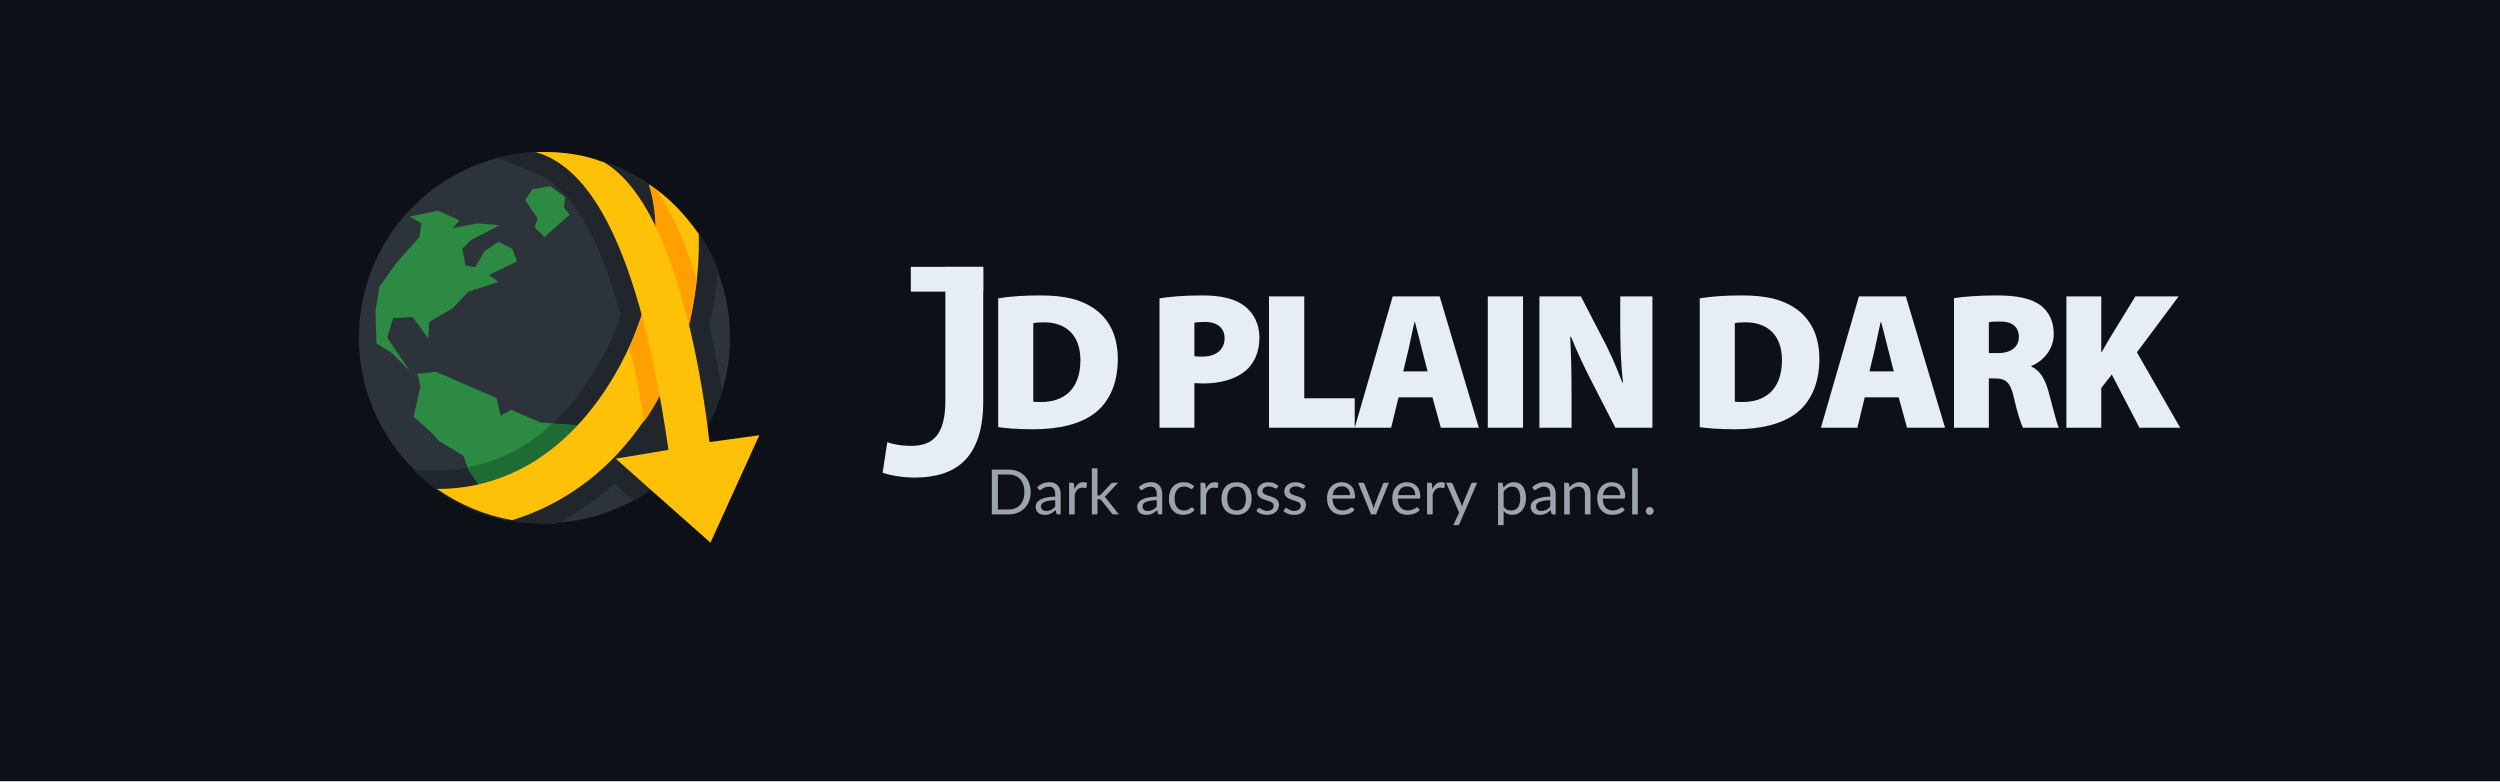
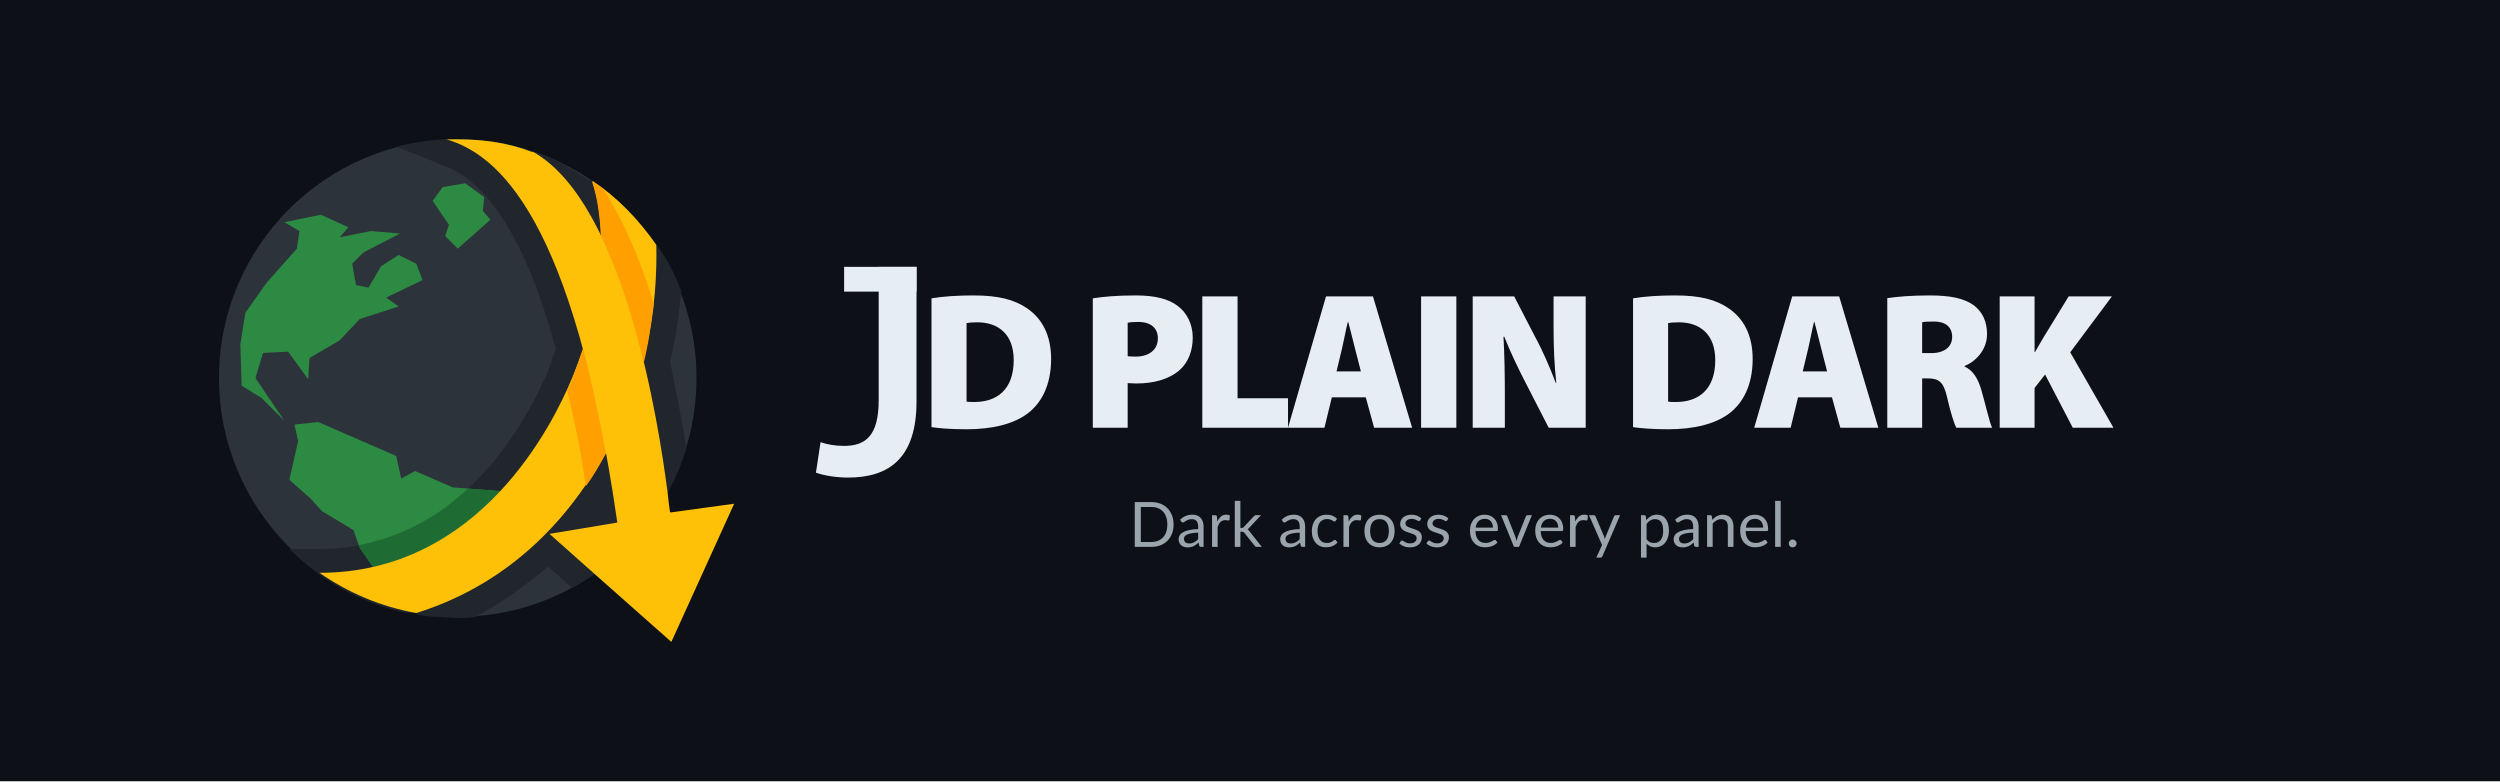
<svg xmlns="http://www.w3.org/2000/svg" width="1600" height="500" viewBox="0 0 1600 500" role="img" aria-label="JD PLAIN DARK">
  <rect width="1600" height="500" fill="#0d1117" />
-   <svg x="204.7" y="72.3" width="300" height="300" viewBox="0 0 48 48">
+   <svg x="108.0" y="57.0" width="386" height="386" viewBox="0 0 48 48">
    <path fill="#2d333b" d="M23 4A19 19 0 1 0 23 42A19 19 0 1 0 23 4Z" />
    <path fill="#21262d" d="M30.2,38l1.9,1.7c4.3-2.4,7.6-6.3,9.1-11.1c-0.3-2-0.8-4.4-1.3-6.9c0.5-2,0.7-3.8,0.9-5.6c-0.5-1.3-1.1-2.5-1.9-3.6c0,0,0,0,0,0c-1-1.5-2.2-2.8-3.5-3.9c-0.2,0-0.5-0.2-0.7-0.6c-0.3-0.2-0.6-0.4-0.9-0.6c0,0,0,0,0,0c0,0,0,0,0,0c-0.1-0.1-0.3-0.2-0.4-0.2c0,0,0,0,0,0c-0.4-0.2-0.8-0.5-1.1-0.7c-0.2-0.1-0.5-0.2-0.7-0.4c-0.1-0.1-0.2-0.1-0.3-0.2c0,0,0,0,0,0l0,0c-0.6-0.3-1.2-0.6-1.9-0.8c0,0,0,0,0,0C27.2,4.4,25.2,4,23,4c-0.1,0-0.2,0-0.3,0c-0.2,0.1-0.4,0.1-0.6,0c0,0,0,0,0,0c-0.7,0-1.4,0.1-2,0.2c0,0,0,0,0,0c-0.7,0.1-1.3,0.2-2,0.4C20.3,5.4,21.6,6,21.6,6c3.7,1.1,6.9,6.1,9.2,14.7c-0.2,0.5-0.4,1.1-0.6,1.7c-1.4,3.3-6.7,14.2-18.2,14.2l-2.4,0c0,0,0,0,0,0c2.5,2.5,5.7,4.3,9.3,5.1c1.1-0.1,1.5-0.1,0.8,0.1c0,0,0,0,0,0c0.5,0.1,1,0.2,1.6,0.2c0.6,0,1.1,0.1,1.7,0.1c0.5,0,1,0,1.4-0.1C26.5,40.9,28.4,39.5,30.2,38z" />
    <path fill="#2d8a42" d="M9.2,26.4l-1.8-1.8l-1.6-1l-0.1-3.3l0.4-2.5l1.7-2.4l2.4-2.7l0.2-1.4l-1.2-0.7l2.9-0.6l2.2,1l-0.7,0.8l2.5-0.5l2.3,0.2L15.5,13l-0.9,0.9l0.3,1.7l1,0.2l1-1.7l1.4-0.9l1.4,0.7l0.5,1.3l-2.9,1.4l1,0.7l-3.1,1L13.6,20l-2.4,1.4l-0.1,1.7l-1.6-2.2l-2,0.1l-0.6,2L9.2,26.4z M21.8,7.8l-0.8,1.1l1.3,1.9l-0.3,0.9l1,1l2.6-2.3l-0.6-0.7l0.1-1.1l-1.5-1.1L21.8,7.8z M14.7,35.1l0.5,1.4l1.1,1.6c4.3-1,7.6-3.4,10.1-6.1l-3.8-0.3l-3-1.3L18.5,31l-0.4-1.8l-6.2-2.7L10,26.7l0.3,1.3l-0.7,3.1l1.7,1.5l0.9,1L14.7,35.1z" />
    <path fill="#1e6b34" d="M26.4,32l-2.6-0.2c-2.2,2.1-5.1,3.8-8.7,4.5l0.1,0.2l1.1,1.6C20.6,37,24,34.6,26.4,32z" />
    <path fill="#FFC107" d="M36.7,24.9c1.6-4,2.2-8.5,2.1-12.5c-1.4-2-3.1-3.8-5.1-5.1c1.2,3.5,1,9.4-1.6,15.7c-1.5,3.6-7.3,15.5-20.1,15.5c2.3,1.6,4.9,2.7,7.7,3.2C27.4,39.3,33.2,33.5,36.7,24.9z" />
    <path fill="#FFC107" d="M45,33l-5,11l-6.1-5.4l-3.6-3.2l5.4-0.9C32.2,10.2,26.2,5.2,22.1,4c0.3,0,0.6,0,0.9,0c2.1,0,4.1,0.3,5.9,1L29,5c7.3,4.1,10,21.7,10.7,27.1c0.1,1,0.2,1.6,0.2,1.6L45,33z" />
    <path fill="#FFA000" d="M34.8,29c-0.5,0.9-1,1.8-1.6,2.6c-0.4-2.7-0.9-5.3-1.5-7.6c0.2-0.3,0.3-0.6,0.4-0.9c0.3-0.8,0.6-1.6,0.9-2.4C33.6,23.1,34.2,25.8,34.8,29z M38.6,17.1c-1-3.3-2.3-6.5-4-9.1c0,0-0.1-0.1-0.1-0.1c-0.3-0.2-0.5-0.4-0.8-0.5c0.4,1.2,0.6,2.6,0.7,4.3c1.5,3.1,2.6,6.7,3.4,10.1C38.2,20.2,38.4,18.6,38.6,17.1z" />
  </svg>
-   <g transform="translate(564.69 138.70) scale(0.65624)">
+   <g transform="translate(522.00 138.70) scale(0.65624)">
    <path d="M61.50 178.80C61.50 213.90 48.60 223.50 27.60 223.50C18.90 223.50 10.80 222.00 4.80 219.90L0.30 249.60C8.40 252.60 21.00 254.40 31.50 254.40C71.40 254.40 98.40 235.80 98.40 180.00L98.40 48.90L61.50 48.90ZM113.00 205.20C119.46 206.15 130.67 207.29 147.01 207.29C172.09 207.29 193.18 202.35 207.24 191.52C219.78 181.83 229.66 164.92 229.66 138.70C229.66 115.14 220.54 99.18 206.48 89.49C193.75 80.75 178.36 76.76 153.66 76.76C138.46 76.76 123.83 77.71 113.00 79.61ZM147.20 103.74C148.91 103.36 152.33 102.98 157.65 102.98C178.36 102.98 193.18 114.76 193.18 139.84C193.18 168.72 176.65 180.88 154.42 180.69C152.14 180.69 148.91 180.69 147.20 180.31ZM270.32 205.77L304.33 205.77L304.33 162.26C306.42 162.26 309.27 162.64 312.69 162.64C329.98 162.64 344.99 158.46 355.25 149.34C363.42 141.93 367.79 130.72 367.79 117.80C367.79 104.69 361.90 93.48 353.16 87.02C344.23 80.18 330.93 76.76 312.50 76.76C293.12 76.76 279.63 78.09 270.32 79.61ZM304.33 103.36C306.04 102.98 309.46 102.60 314.40 102.60C327.51 102.60 333.78 109.06 333.78 118.56C333.78 129.58 325.42 136.42 312.12 136.42C308.51 136.42 306.23 136.23 304.33 136.04ZM377.10 205.77L460.70 205.77L460.70 177.08L411.49 177.08L411.49 77.71L377.10 77.71ZM536.51 176.13L544.68 205.77L581.73 205.77L543.54 77.71L497.75 77.71L460.70 205.77L496.23 205.77L503.45 176.13ZM508.01 150.86L513.52 127.87C515.23 120.65 517.13 110.01 519.03 102.60L519.41 102.60C521.50 110.01 523.97 120.65 525.87 127.87L531.76 150.86ZM590.47 77.71L590.47 205.77L624.86 205.77L624.86 77.71ZM672.17 205.77L672.17 174.42C672.17 153.52 671.79 134.33 670.84 117.04L671.60 117.04C677.68 132.43 686.04 149.72 693.07 163.21L714.92 205.77L751.02 205.77L751.02 77.71L719.67 77.71L719.67 107.92C719.67 127.11 720.43 144.97 722.33 161.88L721.76 161.88C716.06 146.87 708.65 129.77 701.62 117.04L681.29 77.71L640.82 77.71L640.82 205.77ZM797.19 205.20C803.65 206.15 814.86 207.29 831.20 207.29C856.28 207.29 877.37 202.35 891.43 191.52C903.97 181.83 913.85 164.92 913.85 138.70C913.85 115.14 904.73 99.18 890.67 89.49C877.94 80.75 862.55 76.76 837.85 76.76C822.65 76.76 808.02 77.71 797.19 79.61ZM831.39 103.74C833.10 103.36 836.52 102.98 841.84 102.98C862.55 102.98 877.37 114.76 877.37 139.84C877.37 168.72 860.84 180.88 838.61 180.69C836.33 180.69 833.10 180.69 831.39 180.31ZM991.18 176.13L999.35 205.77L1036.40 205.77L998.21 77.71L952.42 77.71L915.37 205.77L950.90 205.77L958.12 176.13ZM962.68 150.86L968.19 127.87C969.90 120.65 971.80 110.01 973.70 102.60L974.08 102.60C976.17 110.01 978.64 120.65 980.54 127.87L986.43 150.86ZM1045.14 205.77L1079.15 205.77L1079.15 157.70L1084.66 157.70C1095.30 157.70 1100.05 160.93 1103.47 176.13C1107.08 192.09 1110.50 201.97 1112.40 205.77L1147.36 205.77C1144.89 200.83 1140.71 182.21 1136.91 169.10C1133.68 158.08 1128.93 149.91 1120.57 146.11L1120.57 145.54C1130.45 141.74 1142.42 130.53 1142.42 114.57C1142.42 102.22 1138.05 93.10 1129.88 86.64C1120.19 79.42 1106.13 76.76 1086.56 76.76C1069.46 76.76 1054.83 77.90 1045.14 79.42ZM1079.15 102.98C1080.86 102.41 1084.28 102.22 1090.74 102.22C1102.14 102.22 1108.41 107.73 1108.41 117.23C1108.41 126.73 1101.00 133.00 1088.08 133.00L1079.15 133.00ZM1154.77 205.77L1188.78 205.77L1188.78 167.01L1199.04 153.90L1226.02 205.77L1265.73 205.77L1223.55 132.24L1264.21 77.71L1222.03 77.71L1197.33 117.99C1194.67 122.55 1191.82 127.30 1189.16 132.05L1188.78 132.05L1188.78 77.71L1154.77 77.71Z" fill="#e6edf3" />
    <path d="M27.78 48.9 h70.62 v24.14 h-70.62 Z" fill="#e6edf3" />
  </g>
-   <path d="M659.61 314.89L659.61 314.89Q659.61 318.11 658.59 320.75Q657.57 323.39 655.71 325.27Q653.85 327.15 651.24 328.18Q648.63 329.21 645.47 329.21L645.47 329.21L634.77 329.21L634.77 300.55L645.47 300.55Q648.63 300.55 651.24 301.58Q653.85 302.61 655.71 304.50Q657.57 306.39 658.59 309.03Q659.61 311.67 659.61 314.89ZM655.63 314.89L655.63 314.89Q655.63 312.25 654.91 310.17Q654.19 308.09 652.87 306.65Q651.55 305.21 649.67 304.45Q647.79 303.69 645.47 303.69L645.47 303.69L638.65 303.69L638.65 326.07L645.47 326.07Q647.79 326.07 649.67 325.31Q651.55 324.55 652.87 323.12Q654.19 321.69 654.91 319.61Q655.63 317.53 655.63 314.89ZM675.33 324.29L675.33 320.09Q672.87 320.17 671.14 320.48Q669.41 320.79 668.32 321.29Q667.23 321.79 666.74 322.47Q666.25 323.15 666.25 323.99L666.25 323.99Q666.25 324.79 666.51 325.37Q666.77 325.95 667.22 326.32Q667.67 326.69 668.28 326.86Q668.89 327.03 669.59 327.03L669.59 327.03Q670.53 327.03 671.31 326.84Q672.09 326.65 672.78 326.29Q673.47 325.93 674.10 325.43Q674.73 324.93 675.33 324.29L675.33 324.29ZM664.47 312.95L663.83 311.81Q665.51 310.19 667.45 309.39Q669.39 308.59 671.75 308.59L671.75 308.59Q673.45 308.59 674.77 309.15Q676.09 309.71 676.99 310.71Q677.89 311.71 678.35 313.13Q678.81 314.55 678.81 316.25L678.81 316.25L678.81 329.21L677.23 329.21Q676.71 329.21 676.43 329.04Q676.15 328.87 675.99 328.37L675.99 328.37L675.59 326.45Q674.79 327.19 674.03 327.76Q673.27 328.33 672.43 328.72Q671.59 329.11 670.64 329.32Q669.69 329.53 668.53 329.53L668.53 329.53Q667.35 329.53 666.31 329.20Q665.27 328.87 664.50 328.21Q663.73 327.55 663.28 326.54Q662.83 325.53 662.83 324.15L662.83 324.15Q662.83 322.95 663.49 321.84Q664.15 320.73 665.63 319.87Q667.11 319.01 669.49 318.46Q671.87 317.91 675.33 317.83L675.33 317.83L675.33 316.25Q675.33 313.89 674.31 312.68Q673.29 311.47 671.33 311.47L671.33 311.47Q670.01 311.47 669.12 311.80Q668.23 312.13 667.58 312.54Q666.93 312.95 666.46 313.28Q665.99 313.61 665.53 313.61L665.53 313.61Q665.17 313.61 664.91 313.42Q664.65 313.23 664.47 312.95L664.47 312.95ZM687.37 309.93L687.61 313.01Q688.57 310.93 689.97 309.76Q691.37 308.59 693.39 308.59L693.39 308.59Q694.03 308.59 694.62 308.73Q695.21 308.87 695.67 309.17L695.67 309.17L695.41 311.83Q695.29 312.33 694.81 312.33L694.81 312.33Q694.53 312.33 693.99 312.21Q693.45 312.09 692.77 312.09L692.77 312.09Q691.81 312.09 691.06 312.37Q690.31 312.65 689.72 313.20Q689.13 313.75 688.66 314.56Q688.19 315.37 687.81 316.41L687.81 316.41L687.81 329.21L684.23 329.21L684.23 308.95L686.27 308.95Q686.85 308.95 687.07 309.17Q687.29 309.39 687.37 309.93L687.37 309.93ZM698.79 299.75L702.37 299.75L702.37 317.09L703.29 317.09Q703.69 317.09 703.96 316.98Q704.23 316.87 704.53 316.53L704.53 316.53L710.93 309.67Q711.21 309.33 711.52 309.14Q711.83 308.95 712.35 308.95L712.35 308.95L715.57 308.95L708.11 316.89Q707.57 317.57 706.95 317.95L706.95 317.95Q707.31 318.19 707.60 318.50Q707.89 318.81 708.15 319.21L708.15 319.21L716.07 329.21L712.89 329.21Q712.43 329.21 712.10 329.06Q711.77 328.91 711.53 328.51L711.53 328.51L704.87 320.21Q704.57 319.79 704.28 319.66Q703.99 319.53 703.39 319.53L703.39 319.53L702.37 319.53L702.37 329.21L698.79 329.21L698.79 299.75ZM740.33 324.29L740.33 320.09Q737.87 320.17 736.14 320.48Q734.41 320.79 733.32 321.29Q732.23 321.79 731.74 322.47Q731.25 323.15 731.25 323.99L731.25 323.99Q731.25 324.79 731.51 325.37Q731.77 325.95 732.22 326.32Q732.67 326.69 733.28 326.86Q733.89 327.03 734.59 327.03L734.59 327.03Q735.53 327.03 736.31 326.84Q737.09 326.65 737.78 326.29Q738.47 325.93 739.10 325.43Q739.73 324.93 740.33 324.29L740.33 324.29ZM729.47 312.95L728.83 311.81Q730.51 310.19 732.45 309.39Q734.39 308.59 736.75 308.59L736.75 308.59Q738.45 308.59 739.77 309.15Q741.09 309.71 741.99 310.71Q742.89 311.71 743.35 313.13Q743.81 314.55 743.81 316.25L743.81 316.25L743.81 329.21L742.23 329.21Q741.71 329.21 741.43 329.04Q741.15 328.87 740.99 328.37L740.99 328.37L740.59 326.45Q739.79 327.19 739.03 327.76Q738.27 328.33 737.43 328.72Q736.59 329.11 735.64 329.32Q734.69 329.53 733.53 329.53L733.53 329.53Q732.35 329.53 731.31 329.20Q730.27 328.87 729.50 328.21Q728.73 327.55 728.28 326.54Q727.83 325.53 727.83 324.15L727.83 324.15Q727.83 322.95 728.49 321.84Q729.15 320.73 730.63 319.87Q732.11 319.01 734.49 318.46Q736.87 317.91 740.33 317.83L740.33 317.83L740.33 316.25Q740.33 313.89 739.31 312.68Q738.29 311.47 736.33 311.47L736.33 311.47Q735.01 311.47 734.12 311.80Q733.23 312.13 732.58 312.54Q731.93 312.95 731.46 313.28Q730.99 313.61 730.53 313.61L730.53 313.61Q730.17 313.61 729.91 313.42Q729.65 313.23 729.47 312.95L729.47 312.95ZM764.27 311.27L763.33 312.55Q763.17 312.77 763.01 312.89Q762.85 313.01 762.57 313.01L762.57 313.01Q762.27 313.01 761.91 312.76Q761.55 312.51 761.02 312.21Q760.49 311.91 759.72 311.66Q758.95 311.41 757.83 311.41L757.83 311.41Q756.33 311.41 755.19 311.94Q754.05 312.47 753.28 313.47Q752.51 314.47 752.12 315.89Q751.73 317.31 751.73 319.07L751.73 319.07Q751.73 320.91 752.15 322.34Q752.57 323.77 753.34 324.74Q754.11 325.71 755.20 326.22Q756.29 326.73 757.65 326.73L757.65 326.73Q758.95 326.73 759.79 326.42Q760.63 326.11 761.18 325.73Q761.73 325.35 762.10 325.04Q762.47 324.73 762.83 324.73L762.83 324.73Q763.27 324.73 763.51 325.07L763.51 325.07L764.51 326.37Q763.85 327.19 763.01 327.77Q762.17 328.35 761.20 328.74Q760.23 329.13 759.17 329.31Q758.11 329.49 757.01 329.49L757.01 329.49Q755.11 329.49 753.48 328.79Q751.85 328.09 750.65 326.76Q749.45 325.43 748.77 323.49Q748.09 321.55 748.09 319.07L748.09 319.07Q748.09 316.81 748.72 314.89Q749.35 312.97 750.56 311.58Q751.77 310.19 753.54 309.41Q755.31 308.63 757.61 308.63L757.61 308.63Q759.75 308.63 761.38 309.32Q763.01 310.01 764.27 311.27L764.27 311.27ZM771.47 309.93L771.71 313.01Q772.67 310.93 774.07 309.76Q775.47 308.59 777.49 308.59L777.49 308.59Q778.13 308.59 778.72 308.73Q779.31 308.87 779.77 309.17L779.77 309.17L779.51 311.83Q779.39 312.33 778.91 312.33L778.91 312.33Q778.63 312.33 778.09 312.21Q777.55 312.09 776.87 312.09L776.87 312.09Q775.91 312.09 775.16 312.37Q774.41 312.65 773.82 313.20Q773.23 313.75 772.76 314.56Q772.29 315.37 771.91 316.41L771.91 316.41L771.91 329.21L768.33 329.21L768.33 308.95L770.37 308.95Q770.95 308.95 771.17 309.17Q771.39 309.39 771.47 309.93L771.47 309.93ZM791.43 308.63L791.43 308.63Q793.65 308.63 795.43 309.37Q797.21 310.11 798.47 311.47Q799.73 312.83 800.40 314.76Q801.07 316.69 801.07 319.07L801.07 319.07Q801.07 321.47 800.40 323.39Q799.73 325.31 798.47 326.67Q797.21 328.03 795.43 328.76Q793.65 329.49 791.43 329.49L791.43 329.49Q789.19 329.49 787.40 328.76Q785.61 328.03 784.35 326.67Q783.09 325.31 782.42 323.39Q781.75 321.47 781.75 319.07L781.75 319.07Q781.75 316.69 782.42 314.76Q783.09 312.83 784.35 311.47Q785.61 310.11 787.40 309.37Q789.19 308.63 791.43 308.63ZM791.43 326.71L791.43 326.71Q794.43 326.71 795.91 324.70Q797.39 322.69 797.39 319.09L797.39 319.09Q797.39 315.47 795.91 313.45Q794.43 311.43 791.43 311.43L791.43 311.43Q789.91 311.43 788.78 311.95Q787.65 312.47 786.90 313.45Q786.15 314.43 785.78 315.86Q785.41 317.29 785.41 319.09L785.41 319.09Q785.41 322.69 786.90 324.70Q788.39 326.71 791.43 326.71ZM818.17 310.99L817.37 312.29Q817.13 312.73 816.63 312.73L816.63 312.73Q816.33 312.73 815.95 312.51Q815.57 312.29 815.02 312.02Q814.47 311.75 813.71 311.52Q812.95 311.29 811.91 311.29L811.91 311.29Q811.01 311.29 810.29 311.52Q809.57 311.75 809.06 312.15Q808.55 312.55 808.28 313.08Q808.01 313.61 808.01 314.23L808.01 314.23Q808.01 315.01 808.46 315.53Q808.91 316.05 809.65 316.43Q810.39 316.81 811.33 317.10Q812.27 317.39 813.26 317.72Q814.25 318.05 815.19 318.45Q816.13 318.85 816.87 319.45Q817.61 320.05 818.06 320.92Q818.51 321.79 818.51 323.01L818.51 323.01Q818.51 324.41 818.01 325.60Q817.51 326.79 816.53 327.66Q815.55 328.53 814.13 329.03Q812.71 329.53 810.85 329.53L810.85 329.53Q808.73 329.53 807.01 328.84Q805.29 328.15 804.09 327.07L804.09 327.07L804.93 325.71Q805.09 325.45 805.31 325.31Q805.53 325.17 805.87 325.17L805.87 325.17Q806.23 325.17 806.63 325.45Q807.03 325.73 807.60 326.07Q808.17 326.41 808.99 326.69Q809.81 326.97 811.03 326.97L811.03 326.97Q812.07 326.97 812.85 326.70Q813.63 326.43 814.15 325.97Q814.67 325.51 814.92 324.91Q815.17 324.31 815.17 323.63L815.17 323.63Q815.17 322.79 814.72 322.24Q814.27 321.69 813.53 321.30Q812.79 320.91 811.84 320.62Q810.89 320.33 809.90 320.01Q808.91 319.69 807.96 319.28Q807.01 318.87 806.27 318.25Q805.53 317.63 805.08 316.72Q804.63 315.81 804.63 314.51L804.63 314.51Q804.63 313.35 805.11 312.28Q805.59 311.21 806.51 310.40Q807.43 309.59 808.77 309.11Q810.11 308.63 811.83 308.63L811.83 308.63Q813.83 308.63 815.42 309.26Q817.01 309.89 818.17 310.99L818.17 310.99ZM835.49 310.99L834.69 312.29Q834.45 312.73 833.95 312.73L833.95 312.73Q833.65 312.73 833.27 312.51Q832.89 312.29 832.34 312.02Q831.79 311.75 831.03 311.52Q830.27 311.29 829.23 311.29L829.23 311.29Q828.33 311.29 827.61 311.52Q826.89 311.75 826.38 312.15Q825.87 312.55 825.60 313.08Q825.33 313.61 825.33 314.23L825.33 314.23Q825.33 315.01 825.78 315.53Q826.23 316.05 826.97 316.43Q827.71 316.81 828.65 317.10Q829.59 317.39 830.58 317.72Q831.57 318.05 832.51 318.45Q833.45 318.85 834.19 319.45Q834.93 320.05 835.38 320.92Q835.83 321.79 835.83 323.01L835.83 323.01Q835.83 324.41 835.33 325.60Q834.83 326.79 833.85 327.66Q832.87 328.53 831.45 329.03Q830.03 329.53 828.17 329.53L828.17 329.53Q826.05 329.53 824.33 328.84Q822.61 328.15 821.41 327.07L821.41 327.07L822.25 325.71Q822.41 325.45 822.63 325.31Q822.85 325.17 823.19 325.17L823.19 325.17Q823.55 325.17 823.95 325.45Q824.35 325.73 824.92 326.07Q825.49 326.41 826.31 326.69Q827.13 326.97 828.35 326.97L828.35 326.97Q829.39 326.97 830.17 326.70Q830.95 326.43 831.47 325.97Q831.99 325.51 832.24 324.91Q832.49 324.31 832.49 323.63L832.49 323.63Q832.49 322.79 832.04 322.24Q831.59 321.69 830.85 321.30Q830.11 320.91 829.16 320.62Q828.21 320.33 827.22 320.01Q826.23 319.69 825.28 319.28Q824.33 318.87 823.59 318.25Q822.85 317.63 822.40 316.72Q821.95 315.81 821.95 314.51L821.95 314.51Q821.95 313.35 822.43 312.28Q822.91 311.21 823.83 310.40Q824.75 309.59 826.09 309.11Q827.43 308.63 829.15 308.63L829.15 308.63Q831.15 308.63 832.74 309.26Q834.33 309.89 835.49 310.99L835.49 310.99ZM852.93 316.87L864.01 316.87Q864.01 315.63 863.66 314.60Q863.31 313.57 862.64 312.82Q861.97 312.07 861.01 311.66Q860.05 311.25 858.83 311.25L858.83 311.25Q856.27 311.25 854.78 312.74Q853.29 314.23 852.93 316.87L852.93 316.87ZM865.89 325.07L866.89 326.37Q866.23 327.17 865.31 327.76Q864.39 328.35 863.34 328.73Q862.29 329.11 861.17 329.30Q860.05 329.49 858.95 329.49L858.95 329.49Q856.85 329.49 855.08 328.78Q853.31 328.07 852.02 326.70Q850.73 325.33 850.01 323.31Q849.29 321.29 849.29 318.67L849.29 318.67Q849.29 316.55 849.94 314.71Q850.59 312.87 851.81 311.52Q853.03 310.17 854.79 309.40Q856.55 308.63 858.75 308.63L858.75 308.63Q860.57 308.63 862.12 309.24Q863.67 309.85 864.80 311.00Q865.93 312.15 866.57 313.84Q867.21 315.53 867.21 317.69L867.21 317.69Q867.21 318.53 867.03 318.81Q866.85 319.09 866.35 319.09L866.35 319.09L852.81 319.09Q852.87 321.01 853.34 322.43Q853.81 323.85 854.65 324.80Q855.49 325.75 856.65 326.22Q857.81 326.69 859.25 326.69L859.25 326.69Q860.59 326.69 861.56 326.38Q862.53 326.07 863.23 325.71Q863.93 325.35 864.40 325.04Q864.87 324.73 865.21 324.73L865.21 324.73Q865.65 324.73 865.89 325.07L865.89 325.07ZM886.15 308.95L888.93 308.95L880.67 329.21L877.47 329.21L869.21 308.95L872.11 308.95Q872.55 308.95 872.83 309.17Q873.11 309.39 873.21 309.69L873.21 309.69L878.35 322.73Q878.59 323.47 878.77 324.17Q878.95 324.87 879.11 325.57L879.11 325.57Q879.27 324.87 879.45 324.17Q879.63 323.47 879.89 322.73L879.89 322.73L885.09 309.69Q885.21 309.37 885.49 309.16Q885.77 308.95 886.15 308.95L886.15 308.95ZM894.69 316.87L905.77 316.87Q905.77 315.63 905.42 314.60Q905.07 313.57 904.40 312.82Q903.73 312.07 902.77 311.66Q901.81 311.25 900.59 311.25L900.59 311.25Q898.03 311.25 896.54 312.74Q895.05 314.23 894.69 316.87L894.69 316.87ZM907.65 325.07L908.65 326.37Q907.99 327.17 907.07 327.76Q906.15 328.35 905.10 328.73Q904.05 329.11 902.93 329.30Q901.81 329.49 900.71 329.49L900.71 329.49Q898.61 329.49 896.84 328.78Q895.07 328.07 893.78 326.70Q892.49 325.33 891.77 323.31Q891.05 321.29 891.05 318.67L891.05 318.67Q891.05 316.55 891.70 314.71Q892.35 312.87 893.57 311.52Q894.79 310.17 896.55 309.40Q898.31 308.63 900.51 308.63L900.51 308.63Q902.33 308.63 903.88 309.24Q905.43 309.85 906.56 311.00Q907.69 312.15 908.33 313.84Q908.97 315.53 908.97 317.69L908.97 317.69Q908.97 318.53 908.79 318.81Q908.61 319.09 908.11 319.09L908.11 319.09L894.57 319.09Q894.63 321.01 895.10 322.43Q895.57 323.85 896.41 324.80Q897.25 325.75 898.41 326.22Q899.57 326.69 901.01 326.69L901.01 326.69Q902.35 326.69 903.32 326.38Q904.29 326.07 904.99 325.71Q905.69 325.35 906.16 325.04Q906.63 324.73 906.97 324.73L906.97 324.73Q907.41 324.73 907.65 325.07L907.65 325.07ZM916.47 309.93L916.71 313.01Q917.67 310.93 919.07 309.76Q920.47 308.59 922.49 308.59L922.49 308.59Q923.13 308.59 923.72 308.73Q924.31 308.87 924.77 309.17L924.77 309.17L924.51 311.83Q924.39 312.33 923.91 312.33L923.91 312.33Q923.63 312.33 923.09 312.21Q922.55 312.09 921.87 312.09L921.87 312.09Q920.91 312.09 920.16 312.37Q919.41 312.65 918.82 313.20Q918.23 313.75 917.76 314.56Q917.29 315.37 916.91 316.41L916.91 316.41L916.91 329.21L913.33 329.21L913.33 308.95L915.37 308.95Q915.95 308.95 916.17 309.17Q916.39 309.39 916.47 309.93L916.47 309.93ZM942.55 308.95L945.37 308.95L934.07 335.19Q933.89 335.59 933.62 335.83Q933.35 336.07 932.79 336.07L932.79 336.07L930.15 336.07L933.85 328.03L925.49 308.95L928.57 308.95Q929.03 308.95 929.30 309.18Q929.57 309.41 929.67 309.69L929.67 309.69L935.09 322.45Q935.41 323.29 935.63 324.21L935.63 324.21Q935.91 323.27 936.23 322.43L936.23 322.43L941.49 309.69Q941.61 309.37 941.90 309.16Q942.19 308.95 942.55 308.95L942.55 308.95ZM962.33 314.53L962.33 324.33Q963.31 325.65 964.47 326.19Q965.63 326.73 967.07 326.73L967.07 326.73Q969.91 326.73 971.43 324.71Q972.95 322.69 972.95 318.95L972.95 318.95Q972.95 316.97 972.60 315.55Q972.25 314.13 971.59 313.22Q970.93 312.31 969.97 311.89Q969.01 311.47 967.79 311.47L967.79 311.47Q966.05 311.47 964.74 312.27Q963.43 313.07 962.33 314.53L962.33 314.53ZM961.83 309.69L962.15 312.09Q963.43 310.51 965.11 309.55Q966.79 308.59 968.95 308.59L968.95 308.59Q970.71 308.59 972.13 309.26Q973.55 309.93 974.55 311.24Q975.55 312.55 976.09 314.49Q976.63 316.43 976.63 318.95L976.63 318.95Q976.63 321.19 976.03 323.12Q975.43 325.05 974.30 326.46Q973.17 327.87 971.54 328.68Q969.91 329.49 967.87 329.49L967.87 329.49Q966.01 329.49 964.68 328.86Q963.35 328.23 962.33 327.11L962.33 327.11L962.33 336.07L958.75 336.07L958.75 308.95L960.89 308.95Q961.65 308.95 961.83 309.69L961.83 309.69ZM992.15 324.29L992.15 320.09Q989.69 320.17 987.96 320.48Q986.23 320.79 985.14 321.29Q984.05 321.79 983.56 322.47Q983.07 323.15 983.07 323.99L983.07 323.99Q983.07 324.79 983.33 325.37Q983.59 325.95 984.04 326.32Q984.49 326.69 985.10 326.86Q985.71 327.03 986.41 327.03L986.41 327.03Q987.35 327.03 988.13 326.84Q988.91 326.65 989.60 326.29Q990.29 325.93 990.92 325.43Q991.55 324.93 992.15 324.29L992.15 324.29ZM981.29 312.95L980.65 311.81Q982.33 310.19 984.27 309.39Q986.21 308.59 988.57 308.59L988.57 308.59Q990.27 308.59 991.59 309.15Q992.91 309.71 993.81 310.71Q994.71 311.71 995.17 313.13Q995.63 314.55 995.63 316.25L995.63 316.25L995.63 329.21L994.05 329.21Q993.53 329.21 993.25 329.04Q992.97 328.87 992.81 328.37L992.81 328.37L992.41 326.45Q991.61 327.19 990.85 327.76Q990.09 328.33 989.25 328.72Q988.41 329.11 987.46 329.32Q986.51 329.53 985.35 329.53L985.35 329.53Q984.17 329.53 983.13 329.20Q982.09 328.87 981.32 328.21Q980.55 327.55 980.10 326.54Q979.65 325.53 979.65 324.15L979.65 324.15Q979.65 322.95 980.31 321.84Q980.97 320.73 982.45 319.87Q983.93 319.01 986.31 318.46Q988.69 317.91 992.15 317.83L992.15 317.83L992.15 316.25Q992.15 313.89 991.13 312.68Q990.11 311.47 988.15 311.47L988.15 311.47Q986.83 311.47 985.94 311.80Q985.05 312.13 984.40 312.54Q983.75 312.95 983.28 313.28Q982.81 313.61 982.35 313.61L982.35 313.61Q981.99 313.61 981.73 313.42Q981.47 313.23 981.29 312.95L981.29 312.95ZM1004.13 309.69L1004.41 311.89Q1005.07 311.15 1005.81 310.55Q1006.55 309.95 1007.38 309.52Q1008.21 309.09 1009.14 308.86Q1010.07 308.63 1011.15 308.63L1011.15 308.63Q1012.81 308.63 1014.08 309.18Q1015.35 309.73 1016.20 310.74Q1017.05 311.75 1017.49 313.17Q1017.93 314.59 1017.93 316.31L1017.93 316.31L1017.93 329.21L1014.35 329.21L1014.35 316.31Q1014.35 314.01 1013.30 312.74Q1012.25 311.47 1010.11 311.47L1010.11 311.47Q1008.53 311.47 1007.16 312.23Q1005.79 312.99 1004.63 314.29L1004.63 314.29L1004.63 329.21L1001.05 329.21L1001.05 308.95L1003.19 308.95Q1003.95 308.95 1004.13 309.69L1004.13 309.69ZM1025.85 316.87L1036.93 316.87Q1036.93 315.63 1036.58 314.60Q1036.23 313.57 1035.56 312.82Q1034.89 312.07 1033.93 311.66Q1032.97 311.25 1031.75 311.25L1031.75 311.25Q1029.19 311.25 1027.70 312.74Q1026.21 314.23 1025.85 316.87L1025.85 316.87ZM1038.81 325.07L1039.81 326.37Q1039.15 327.17 1038.23 327.76Q1037.31 328.35 1036.26 328.73Q1035.21 329.11 1034.09 329.30Q1032.97 329.49 1031.87 329.49L1031.87 329.49Q1029.77 329.49 1028.00 328.78Q1026.23 328.07 1024.94 326.70Q1023.65 325.33 1022.93 323.31Q1022.21 321.29 1022.21 318.67L1022.21 318.67Q1022.21 316.55 1022.86 314.71Q1023.51 312.87 1024.73 311.52Q1025.95 310.17 1027.71 309.40Q1029.47 308.63 1031.67 308.63L1031.67 308.63Q1033.49 308.63 1035.04 309.24Q1036.59 309.85 1037.72 311.00Q1038.85 312.15 1039.49 313.84Q1040.13 315.53 1040.13 317.69L1040.13 317.69Q1040.13 318.53 1039.95 318.81Q1039.77 319.09 1039.27 319.09L1039.27 319.09L1025.73 319.09Q1025.79 321.01 1026.26 322.43Q1026.73 323.85 1027.57 324.80Q1028.41 325.75 1029.57 326.22Q1030.73 326.69 1032.17 326.69L1032.17 326.69Q1033.51 326.69 1034.48 326.38Q1035.45 326.07 1036.15 325.71Q1036.85 325.35 1037.32 325.04Q1037.79 324.73 1038.13 324.73L1038.13 324.73Q1038.57 324.73 1038.81 325.07L1038.81 325.07ZM1044.61 299.75L1048.17 299.75L1048.17 329.21L1044.61 329.21L1044.61 299.75ZM1053.33 327.01L1053.33 327.01Q1053.33 326.49 1053.52 326.03Q1053.71 325.57 1054.04 325.23Q1054.37 324.89 1054.83 324.69Q1055.29 324.49 1055.81 324.49L1055.81 324.49Q1056.33 324.49 1056.79 324.69Q1057.25 324.89 1057.59 325.23Q1057.93 325.57 1058.13 326.03Q1058.33 326.49 1058.33 327.01L1058.33 327.01Q1058.33 327.55 1058.13 328.00Q1057.93 328.45 1057.59 328.79Q1057.25 329.13 1056.79 329.32Q1056.33 329.51 1055.81 329.51L1055.81 329.51Q1055.29 329.51 1054.83 329.32Q1054.37 329.13 1054.04 328.79Q1053.71 328.45 1053.52 328.00Q1053.33 327.55 1053.33 327.01Z" fill="#9aa4ad" />
+   <path d="M751.09 335.68L751.09 335.68Q751.09 338.90 750.07 341.54Q749.05 344.18 747.19 346.06Q745.33 347.94 742.72 348.97Q740.11 350.00 736.95 350.00L736.95 350.00L726.25 350.00L726.25 321.34L736.95 321.34Q740.11 321.34 742.72 322.37Q745.33 323.40 747.19 325.29Q749.05 327.18 750.07 329.82Q751.09 332.46 751.09 335.68ZM747.11 335.68L747.11 335.68Q747.11 333.04 746.39 330.96Q745.67 328.88 744.35 327.44Q743.03 326.00 741.15 325.24Q739.27 324.48 736.95 324.48L736.95 324.48L730.13 324.48L730.13 346.86L736.95 346.86Q739.27 346.86 741.15 346.10Q743.03 345.34 744.35 343.91Q745.67 342.48 746.39 340.40Q747.11 338.32 747.11 335.68ZM766.81 345.08L766.81 340.88Q764.35 340.96 762.62 341.27Q760.89 341.58 759.80 342.08Q758.71 342.58 758.22 343.26Q757.73 343.94 757.73 344.78L757.73 344.78Q757.73 345.58 757.99 346.16Q758.25 346.74 758.70 347.11Q759.15 347.48 759.76 347.65Q760.37 347.82 761.07 347.82L761.07 347.82Q762.01 347.82 762.79 347.63Q763.57 347.44 764.26 347.08Q764.95 346.72 765.58 346.22Q766.21 345.72 766.81 345.08L766.81 345.08ZM755.95 333.74L755.31 332.60Q756.99 330.98 758.93 330.18Q760.87 329.38 763.23 329.38L763.23 329.38Q764.93 329.38 766.25 329.94Q767.57 330.50 768.47 331.50Q769.37 332.50 769.83 333.92Q770.29 335.34 770.29 337.04L770.29 337.04L770.29 350.00L768.71 350.00Q768.19 350.00 767.91 349.83Q767.63 349.66 767.47 349.16L767.47 349.16L767.07 347.24Q766.27 347.98 765.51 348.55Q764.75 349.12 763.91 349.51Q763.07 349.90 762.12 350.11Q761.17 350.32 760.01 350.32L760.01 350.32Q758.83 350.32 757.79 349.99Q756.75 349.66 755.98 349.00Q755.21 348.34 754.76 347.33Q754.31 346.32 754.31 344.94L754.31 344.94Q754.31 343.74 754.97 342.63Q755.63 341.52 757.11 340.66Q758.59 339.80 760.97 339.25Q763.35 338.70 766.81 338.62L766.81 338.62L766.81 337.04Q766.81 334.68 765.79 333.47Q764.77 332.26 762.81 332.26L762.81 332.26Q761.49 332.26 760.60 332.59Q759.71 332.92 759.06 333.33Q758.41 333.74 757.94 334.07Q757.47 334.40 757.01 334.40L757.01 334.40Q756.65 334.40 756.39 334.21Q756.13 334.02 755.95 333.74L755.95 333.74ZM778.85 330.72L779.09 333.80Q780.05 331.72 781.45 330.55Q782.85 329.38 784.87 329.38L784.87 329.38Q785.51 329.38 786.10 329.52Q786.69 329.66 787.15 329.96L787.15 329.96L786.89 332.62Q786.77 333.12 786.29 333.12L786.29 333.12Q786.01 333.12 785.47 333.00Q784.93 332.88 784.25 332.88L784.25 332.88Q783.29 332.88 782.54 333.16Q781.79 333.44 781.20 333.99Q780.61 334.54 780.14 335.35Q779.67 336.16 779.29 337.20L779.29 337.20L779.29 350.00L775.71 350.00L775.71 329.74L777.75 329.74Q778.33 329.74 778.55 329.96Q778.77 330.18 778.85 330.72L778.85 330.72ZM790.27 320.54L793.85 320.54L793.85 337.88L794.77 337.88Q795.17 337.88 795.44 337.77Q795.71 337.66 796.01 337.32L796.01 337.32L802.41 330.46Q802.69 330.12 803.00 329.93Q803.31 329.74 803.83 329.74L803.83 329.74L807.05 329.74L799.59 337.68Q799.05 338.36 798.43 338.74L798.43 338.74Q798.79 338.98 799.08 339.29Q799.37 339.60 799.63 340.00L799.63 340.00L807.55 350.00L804.37 350.00Q803.91 350.00 803.58 349.85Q803.25 349.70 803.01 349.30L803.01 349.30L796.35 341.00Q796.05 340.58 795.76 340.45Q795.47 340.32 794.87 340.32L794.87 340.32L793.85 340.32L793.85 350.00L790.27 350.00L790.27 320.54ZM831.81 345.08L831.81 340.88Q829.35 340.96 827.62 341.27Q825.89 341.58 824.80 342.08Q823.71 342.58 823.22 343.26Q822.73 343.94 822.73 344.78L822.73 344.78Q822.73 345.58 822.99 346.16Q823.25 346.74 823.70 347.11Q824.15 347.48 824.76 347.65Q825.37 347.82 826.07 347.82L826.07 347.82Q827.01 347.82 827.79 347.63Q828.57 347.44 829.26 347.08Q829.95 346.72 830.58 346.22Q831.21 345.72 831.81 345.08L831.81 345.08ZM820.95 333.74L820.31 332.60Q821.99 330.98 823.93 330.18Q825.87 329.38 828.23 329.38L828.23 329.38Q829.93 329.38 831.25 329.94Q832.57 330.50 833.47 331.50Q834.37 332.50 834.83 333.92Q835.29 335.34 835.29 337.04L835.29 337.04L835.29 350.00L833.71 350.00Q833.19 350.00 832.91 349.83Q832.63 349.66 832.47 349.16L832.47 349.16L832.07 347.24Q831.27 347.98 830.51 348.55Q829.75 349.12 828.91 349.51Q828.07 349.90 827.12 350.11Q826.17 350.32 825.01 350.32L825.01 350.32Q823.83 350.32 822.79 349.99Q821.75 349.66 820.98 349.00Q820.21 348.34 819.76 347.33Q819.31 346.32 819.31 344.94L819.31 344.94Q819.31 343.74 819.97 342.63Q820.63 341.52 822.11 340.66Q823.59 339.80 825.97 339.25Q828.35 338.70 831.81 338.62L831.81 338.62L831.81 337.04Q831.81 334.68 830.79 333.47Q829.77 332.26 827.81 332.26L827.81 332.26Q826.49 332.26 825.60 332.59Q824.71 332.92 824.06 333.33Q823.41 333.74 822.94 334.07Q822.47 334.40 822.01 334.40L822.01 334.40Q821.65 334.40 821.39 334.21Q821.13 334.02 820.95 333.74L820.95 333.74ZM855.75 332.06L854.81 333.34Q854.65 333.56 854.49 333.68Q854.33 333.80 854.05 333.80L854.05 333.80Q853.75 333.80 853.39 333.55Q853.03 333.30 852.50 333.00Q851.97 332.70 851.20 332.45Q850.43 332.20 849.31 332.20L849.31 332.20Q847.81 332.20 846.67 332.73Q845.53 333.26 844.76 334.26Q843.99 335.26 843.60 336.68Q843.21 338.10 843.21 339.86L843.21 339.86Q843.21 341.70 843.63 343.13Q844.05 344.56 844.82 345.53Q845.59 346.50 846.68 347.01Q847.77 347.52 849.13 347.52L849.13 347.52Q850.43 347.52 851.27 347.21Q852.11 346.90 852.66 346.52Q853.21 346.14 853.58 345.83Q853.95 345.52 854.31 345.52L854.31 345.52Q854.75 345.52 854.99 345.86L854.99 345.86L855.99 347.16Q855.33 347.98 854.49 348.56Q853.65 349.14 852.68 349.53Q851.71 349.92 850.65 350.10Q849.59 350.28 848.49 350.28L848.49 350.28Q846.59 350.28 844.96 349.58Q843.33 348.88 842.13 347.55Q840.93 346.22 840.25 344.28Q839.57 342.34 839.57 339.86L839.57 339.86Q839.57 337.60 840.20 335.68Q840.83 333.76 842.04 332.37Q843.25 330.98 845.02 330.20Q846.79 329.42 849.09 329.42L849.09 329.42Q851.23 329.42 852.86 330.11Q854.49 330.80 855.75 332.06L855.75 332.06ZM862.95 330.72L863.19 333.80Q864.15 331.72 865.55 330.55Q866.95 329.38 868.97 329.38L868.97 329.38Q869.61 329.38 870.20 329.52Q870.79 329.66 871.25 329.96L871.25 329.96L870.99 332.62Q870.87 333.12 870.39 333.12L870.39 333.12Q870.11 333.12 869.57 333.00Q869.03 332.88 868.35 332.88L868.35 332.88Q867.39 332.88 866.64 333.16Q865.89 333.44 865.30 333.99Q864.71 334.54 864.24 335.35Q863.77 336.16 863.39 337.20L863.39 337.20L863.39 350.00L859.81 350.00L859.81 329.74L861.85 329.74Q862.43 329.74 862.65 329.96Q862.87 330.18 862.95 330.72L862.95 330.72ZM882.91 329.42L882.91 329.42Q885.13 329.42 886.91 330.16Q888.69 330.90 889.95 332.26Q891.21 333.62 891.88 335.55Q892.55 337.48 892.55 339.86L892.55 339.86Q892.55 342.26 891.88 344.18Q891.21 346.10 889.95 347.46Q888.69 348.82 886.91 349.55Q885.13 350.28 882.91 350.28L882.91 350.28Q880.67 350.28 878.88 349.55Q877.09 348.82 875.83 347.46Q874.57 346.10 873.90 344.18Q873.23 342.26 873.23 339.86L873.23 339.86Q873.23 337.48 873.90 335.55Q874.57 333.62 875.83 332.26Q877.09 330.90 878.88 330.16Q880.67 329.42 882.91 329.42ZM882.91 347.50L882.91 347.50Q885.91 347.50 887.39 345.49Q888.87 343.48 888.87 339.88L888.87 339.88Q888.87 336.26 887.39 334.24Q885.91 332.22 882.91 332.22L882.91 332.22Q881.39 332.22 880.26 332.74Q879.13 333.26 878.38 334.24Q877.63 335.22 877.26 336.65Q876.89 338.08 876.89 339.88L876.89 339.88Q876.89 343.48 878.38 345.49Q879.87 347.50 882.91 347.50ZM909.65 331.78L908.85 333.08Q908.61 333.52 908.11 333.52L908.11 333.52Q907.81 333.52 907.43 333.30Q907.05 333.08 906.50 332.81Q905.95 332.54 905.19 332.31Q904.43 332.08 903.39 332.08L903.39 332.08Q902.49 332.08 901.77 332.31Q901.05 332.54 900.54 332.94Q900.03 333.34 899.76 333.87Q899.49 334.40 899.49 335.02L899.49 335.02Q899.49 335.80 899.94 336.32Q900.39 336.84 901.13 337.22Q901.87 337.60 902.81 337.89Q903.75 338.18 904.74 338.51Q905.73 338.84 906.67 339.24Q907.61 339.64 908.35 340.24Q909.09 340.84 909.54 341.71Q909.99 342.58 909.99 343.80L909.99 343.80Q909.99 345.20 909.49 346.39Q908.99 347.58 908.01 348.45Q907.03 349.32 905.61 349.82Q904.19 350.32 902.33 350.32L902.33 350.32Q900.21 350.32 898.49 349.63Q896.77 348.94 895.57 347.86L895.57 347.86L896.41 346.50Q896.57 346.24 896.79 346.10Q897.01 345.96 897.35 345.96L897.35 345.96Q897.71 345.96 898.11 346.24Q898.51 346.52 899.08 346.86Q899.65 347.20 900.47 347.48Q901.29 347.76 902.51 347.76L902.51 347.76Q903.55 347.76 904.33 347.49Q905.11 347.22 905.63 346.76Q906.15 346.30 906.40 345.70Q906.65 345.10 906.65 344.42L906.65 344.42Q906.65 343.58 906.20 343.03Q905.75 342.48 905.01 342.09Q904.27 341.70 903.32 341.41Q902.37 341.12 901.38 340.80Q900.39 340.48 899.44 340.07Q898.49 339.66 897.75 339.04Q897.01 338.42 896.56 337.51Q896.11 336.60 896.11 335.30L896.11 335.30Q896.11 334.14 896.59 333.07Q897.07 332.00 897.99 331.19Q898.91 330.38 900.25 329.90Q901.59 329.42 903.31 329.42L903.31 329.42Q905.31 329.42 906.90 330.05Q908.49 330.68 909.65 331.78L909.65 331.78ZM926.97 331.78L926.17 333.08Q925.93 333.52 925.43 333.52L925.43 333.52Q925.13 333.52 924.75 333.30Q924.37 333.08 923.82 332.81Q923.27 332.54 922.51 332.31Q921.75 332.08 920.71 332.08L920.71 332.08Q919.81 332.08 919.09 332.31Q918.37 332.54 917.86 332.94Q917.35 333.34 917.08 333.87Q916.81 334.40 916.81 335.02L916.81 335.02Q916.81 335.80 917.26 336.32Q917.71 336.84 918.45 337.22Q919.19 337.60 920.13 337.89Q921.07 338.18 922.06 338.51Q923.05 338.84 923.99 339.24Q924.93 339.64 925.67 340.24Q926.41 340.84 926.86 341.71Q927.31 342.58 927.31 343.80L927.31 343.80Q927.31 345.20 926.81 346.39Q926.31 347.58 925.33 348.45Q924.35 349.32 922.93 349.82Q921.51 350.32 919.65 350.32L919.65 350.32Q917.53 350.32 915.81 349.63Q914.09 348.94 912.89 347.86L912.89 347.86L913.73 346.50Q913.89 346.24 914.11 346.10Q914.33 345.96 914.67 345.96L914.67 345.96Q915.03 345.96 915.43 346.24Q915.83 346.52 916.40 346.86Q916.97 347.20 917.79 347.48Q918.61 347.76 919.83 347.76L919.83 347.76Q920.87 347.76 921.65 347.49Q922.43 347.22 922.95 346.76Q923.47 346.30 923.72 345.70Q923.97 345.10 923.97 344.42L923.97 344.42Q923.97 343.58 923.52 343.03Q923.07 342.48 922.33 342.09Q921.59 341.70 920.64 341.41Q919.69 341.12 918.70 340.80Q917.71 340.48 916.76 340.07Q915.81 339.66 915.07 339.04Q914.33 338.42 913.88 337.51Q913.43 336.60 913.43 335.30L913.43 335.30Q913.43 334.14 913.91 333.07Q914.39 332.00 915.31 331.19Q916.23 330.38 917.57 329.90Q918.91 329.42 920.63 329.42L920.63 329.42Q922.63 329.42 924.22 330.05Q925.81 330.68 926.97 331.78L926.97 331.78ZM944.41 337.66L955.49 337.66Q955.49 336.42 955.14 335.39Q954.79 334.36 954.12 333.61Q953.45 332.86 952.49 332.45Q951.53 332.04 950.31 332.04L950.31 332.04Q947.75 332.04 946.26 333.53Q944.77 335.02 944.41 337.66L944.41 337.66ZM957.37 345.86L958.37 347.16Q957.71 347.96 956.79 348.55Q955.87 349.14 954.82 349.52Q953.77 349.90 952.65 350.09Q951.53 350.28 950.43 350.28L950.43 350.28Q948.33 350.28 946.56 349.57Q944.79 348.86 943.50 347.49Q942.21 346.12 941.49 344.10Q940.77 342.08 940.77 339.46L940.77 339.46Q940.77 337.34 941.42 335.50Q942.07 333.66 943.29 332.31Q944.51 330.96 946.27 330.19Q948.03 329.42 950.23 329.42L950.23 329.42Q952.05 329.42 953.60 330.03Q955.15 330.64 956.28 331.79Q957.41 332.94 958.05 334.63Q958.69 336.32 958.69 338.48L958.69 338.48Q958.69 339.32 958.51 339.60Q958.33 339.88 957.83 339.88L957.83 339.88L944.29 339.88Q944.35 341.80 944.82 343.22Q945.29 344.64 946.13 345.59Q946.97 346.54 948.13 347.01Q949.29 347.48 950.73 347.48L950.73 347.48Q952.07 347.48 953.04 347.17Q954.01 346.86 954.71 346.50Q955.41 346.14 955.88 345.83Q956.35 345.52 956.69 345.52L956.69 345.52Q957.13 345.52 957.37 345.86L957.37 345.86ZM977.63 329.74L980.41 329.74L972.15 350.00L968.95 350.00L960.69 329.74L963.59 329.74Q964.03 329.74 964.31 329.96Q964.59 330.18 964.69 330.48L964.69 330.48L969.83 343.52Q970.07 344.26 970.25 344.96Q970.43 345.66 970.59 346.36L970.59 346.36Q970.75 345.66 970.93 344.96Q971.11 344.26 971.37 343.52L971.37 343.52L976.57 330.48Q976.69 330.16 976.97 329.95Q977.25 329.74 977.63 329.74L977.63 329.74ZM986.17 337.66L997.25 337.66Q997.25 336.42 996.90 335.39Q996.55 334.36 995.88 333.61Q995.21 332.86 994.25 332.45Q993.29 332.04 992.07 332.04L992.07 332.04Q989.51 332.04 988.02 333.53Q986.53 335.02 986.17 337.66L986.17 337.66ZM999.13 345.86L1000.13 347.16Q999.47 347.96 998.55 348.55Q997.63 349.14 996.58 349.52Q995.53 349.90 994.41 350.09Q993.29 350.28 992.19 350.28L992.19 350.28Q990.09 350.28 988.32 349.57Q986.55 348.86 985.26 347.49Q983.97 346.12 983.25 344.10Q982.53 342.08 982.53 339.46L982.53 339.46Q982.53 337.34 983.18 335.50Q983.83 333.66 985.05 332.31Q986.27 330.96 988.03 330.19Q989.79 329.42 991.99 329.42L991.99 329.42Q993.81 329.42 995.36 330.03Q996.91 330.64 998.04 331.79Q999.17 332.94 999.81 334.63Q1000.45 336.32 1000.45 338.48L1000.45 338.48Q1000.45 339.32 1000.27 339.60Q1000.09 339.88 999.59 339.88L999.59 339.88L986.05 339.88Q986.11 341.80 986.58 343.22Q987.05 344.64 987.89 345.59Q988.73 346.54 989.89 347.01Q991.05 347.48 992.49 347.48L992.49 347.48Q993.83 347.48 994.80 347.17Q995.77 346.86 996.47 346.50Q997.17 346.14 997.64 345.83Q998.11 345.52 998.45 345.52L998.45 345.52Q998.89 345.52 999.13 345.86L999.13 345.86ZM1007.95 330.72L1008.19 333.80Q1009.15 331.72 1010.55 330.55Q1011.95 329.38 1013.97 329.38L1013.97 329.38Q1014.61 329.38 1015.20 329.52Q1015.79 329.66 1016.25 329.96L1016.25 329.96L1015.99 332.62Q1015.87 333.12 1015.39 333.12L1015.39 333.12Q1015.11 333.12 1014.57 333.00Q1014.03 332.88 1013.35 332.88L1013.35 332.88Q1012.39 332.88 1011.64 333.16Q1010.89 333.44 1010.30 333.99Q1009.71 334.54 1009.24 335.35Q1008.77 336.16 1008.39 337.20L1008.39 337.20L1008.39 350.00L1004.81 350.00L1004.81 329.74L1006.85 329.74Q1007.43 329.74 1007.65 329.96Q1007.87 330.18 1007.95 330.72L1007.95 330.72ZM1034.03 329.74L1036.85 329.74L1025.55 355.98Q1025.37 356.38 1025.10 356.62Q1024.83 356.86 1024.27 356.86L1024.27 356.86L1021.63 356.86L1025.33 348.82L1016.97 329.74L1020.05 329.74Q1020.51 329.74 1020.78 329.97Q1021.05 330.20 1021.15 330.48L1021.15 330.48L1026.57 343.24Q1026.89 344.08 1027.11 345.00L1027.11 345.00Q1027.39 344.06 1027.71 343.22L1027.71 343.22L1032.97 330.48Q1033.09 330.16 1033.38 329.95Q1033.67 329.74 1034.03 329.74L1034.03 329.74ZM1053.81 335.32L1053.81 345.12Q1054.79 346.44 1055.95 346.98Q1057.11 347.52 1058.55 347.52L1058.55 347.52Q1061.39 347.52 1062.91 345.50Q1064.43 343.48 1064.43 339.74L1064.43 339.74Q1064.43 337.76 1064.08 336.34Q1063.73 334.92 1063.07 334.01Q1062.41 333.10 1061.45 332.68Q1060.49 332.26 1059.27 332.26L1059.27 332.26Q1057.53 332.26 1056.22 333.06Q1054.91 333.86 1053.81 335.32L1053.81 335.32ZM1053.31 330.48L1053.63 332.88Q1054.91 331.30 1056.59 330.34Q1058.27 329.38 1060.43 329.38L1060.43 329.38Q1062.19 329.38 1063.61 330.05Q1065.03 330.72 1066.03 332.03Q1067.03 333.34 1067.57 335.28Q1068.11 337.22 1068.11 339.74L1068.11 339.74Q1068.11 341.98 1067.51 343.91Q1066.91 345.84 1065.78 347.25Q1064.65 348.66 1063.02 349.47Q1061.39 350.28 1059.35 350.28L1059.35 350.28Q1057.49 350.28 1056.16 349.65Q1054.83 349.02 1053.81 347.90L1053.81 347.90L1053.81 356.86L1050.23 356.86L1050.23 329.74L1052.37 329.74Q1053.13 329.74 1053.31 330.48L1053.31 330.48ZM1083.63 345.08L1083.63 340.88Q1081.17 340.96 1079.44 341.27Q1077.71 341.58 1076.62 342.08Q1075.53 342.58 1075.04 343.26Q1074.55 343.94 1074.55 344.78L1074.55 344.78Q1074.55 345.58 1074.81 346.16Q1075.07 346.74 1075.52 347.11Q1075.97 347.48 1076.58 347.65Q1077.19 347.82 1077.89 347.82L1077.89 347.82Q1078.83 347.82 1079.61 347.63Q1080.39 347.44 1081.08 347.08Q1081.77 346.72 1082.40 346.22Q1083.03 345.72 1083.63 345.08L1083.63 345.08ZM1072.77 333.74L1072.13 332.60Q1073.81 330.98 1075.75 330.18Q1077.69 329.38 1080.05 329.38L1080.05 329.38Q1081.75 329.38 1083.07 329.94Q1084.39 330.50 1085.29 331.50Q1086.19 332.50 1086.65 333.92Q1087.11 335.34 1087.11 337.04L1087.11 337.04L1087.11 350.00L1085.53 350.00Q1085.01 350.00 1084.73 349.83Q1084.45 349.66 1084.29 349.16L1084.29 349.16L1083.89 347.24Q1083.09 347.98 1082.33 348.55Q1081.57 349.12 1080.73 349.51Q1079.89 349.90 1078.94 350.11Q1077.99 350.32 1076.83 350.32L1076.83 350.32Q1075.65 350.32 1074.61 349.99Q1073.57 349.66 1072.80 349.00Q1072.03 348.34 1071.58 347.33Q1071.13 346.32 1071.13 344.94L1071.13 344.94Q1071.13 343.74 1071.79 342.63Q1072.45 341.52 1073.93 340.66Q1075.41 339.80 1077.79 339.25Q1080.17 338.70 1083.63 338.62L1083.63 338.62L1083.63 337.04Q1083.63 334.68 1082.61 333.47Q1081.59 332.26 1079.63 332.26L1079.63 332.26Q1078.31 332.26 1077.42 332.59Q1076.53 332.92 1075.88 333.33Q1075.23 333.74 1074.76 334.07Q1074.29 334.40 1073.83 334.40L1073.83 334.40Q1073.47 334.40 1073.21 334.21Q1072.95 334.02 1072.77 333.74L1072.77 333.74ZM1095.61 330.48L1095.89 332.68Q1096.55 331.94 1097.29 331.34Q1098.03 330.74 1098.86 330.31Q1099.69 329.88 1100.62 329.65Q1101.55 329.42 1102.63 329.42L1102.63 329.42Q1104.29 329.42 1105.56 329.97Q1106.83 330.52 1107.68 331.53Q1108.53 332.54 1108.97 333.96Q1109.41 335.38 1109.41 337.10L1109.41 337.10L1109.41 350.00L1105.83 350.00L1105.83 337.10Q1105.83 334.80 1104.78 333.53Q1103.73 332.26 1101.59 332.26L1101.59 332.26Q1100.01 332.26 1098.64 333.02Q1097.27 333.78 1096.11 335.08L1096.11 335.08L1096.11 350.00L1092.53 350.00L1092.53 329.74L1094.67 329.74Q1095.43 329.74 1095.61 330.48L1095.61 330.48ZM1117.33 337.66L1128.41 337.66Q1128.41 336.42 1128.06 335.39Q1127.71 334.36 1127.04 333.61Q1126.37 332.86 1125.41 332.45Q1124.45 332.04 1123.23 332.04L1123.23 332.04Q1120.67 332.04 1119.18 333.53Q1117.69 335.02 1117.33 337.66L1117.33 337.66ZM1130.29 345.86L1131.29 347.16Q1130.63 347.96 1129.71 348.55Q1128.79 349.14 1127.74 349.52Q1126.69 349.90 1125.57 350.09Q1124.45 350.28 1123.35 350.28L1123.35 350.28Q1121.25 350.28 1119.48 349.57Q1117.71 348.86 1116.42 347.49Q1115.13 346.12 1114.41 344.10Q1113.69 342.08 1113.69 339.46L1113.69 339.46Q1113.69 337.34 1114.34 335.50Q1114.99 333.66 1116.21 332.31Q1117.43 330.96 1119.19 330.19Q1120.95 329.42 1123.15 329.42L1123.15 329.42Q1124.97 329.42 1126.52 330.03Q1128.07 330.64 1129.20 331.79Q1130.33 332.94 1130.97 334.63Q1131.61 336.32 1131.61 338.48L1131.61 338.48Q1131.61 339.32 1131.43 339.60Q1131.25 339.88 1130.75 339.88L1130.75 339.88L1117.21 339.88Q1117.27 341.80 1117.74 343.22Q1118.21 344.64 1119.05 345.59Q1119.89 346.54 1121.05 347.01Q1122.21 347.48 1123.65 347.48L1123.65 347.48Q1124.99 347.48 1125.96 347.17Q1126.93 346.86 1127.63 346.50Q1128.33 346.14 1128.80 345.83Q1129.27 345.52 1129.61 345.52L1129.61 345.52Q1130.05 345.52 1130.29 345.86L1130.29 345.86ZM1136.09 320.54L1139.65 320.54L1139.65 350.00L1136.09 350.00L1136.09 320.54ZM1144.81 347.80L1144.81 347.80Q1144.81 347.28 1145.00 346.82Q1145.19 346.36 1145.52 346.02Q1145.85 345.68 1146.31 345.48Q1146.77 345.28 1147.29 345.28L1147.29 345.28Q1147.81 345.28 1148.27 345.48Q1148.73 345.68 1149.07 346.02Q1149.41 346.36 1149.61 346.82Q1149.81 347.28 1149.81 347.80L1149.81 347.80Q1149.81 348.34 1149.61 348.79Q1149.41 349.24 1149.07 349.58Q1148.73 349.92 1148.27 350.11Q1147.81 350.30 1147.29 350.30L1147.29 350.30Q1146.77 350.30 1146.31 350.11Q1145.85 349.92 1145.52 349.58Q1145.19 349.24 1145.00 348.79Q1144.81 348.34 1144.81 347.80Z" fill="#9aa4ad" />
</svg>
